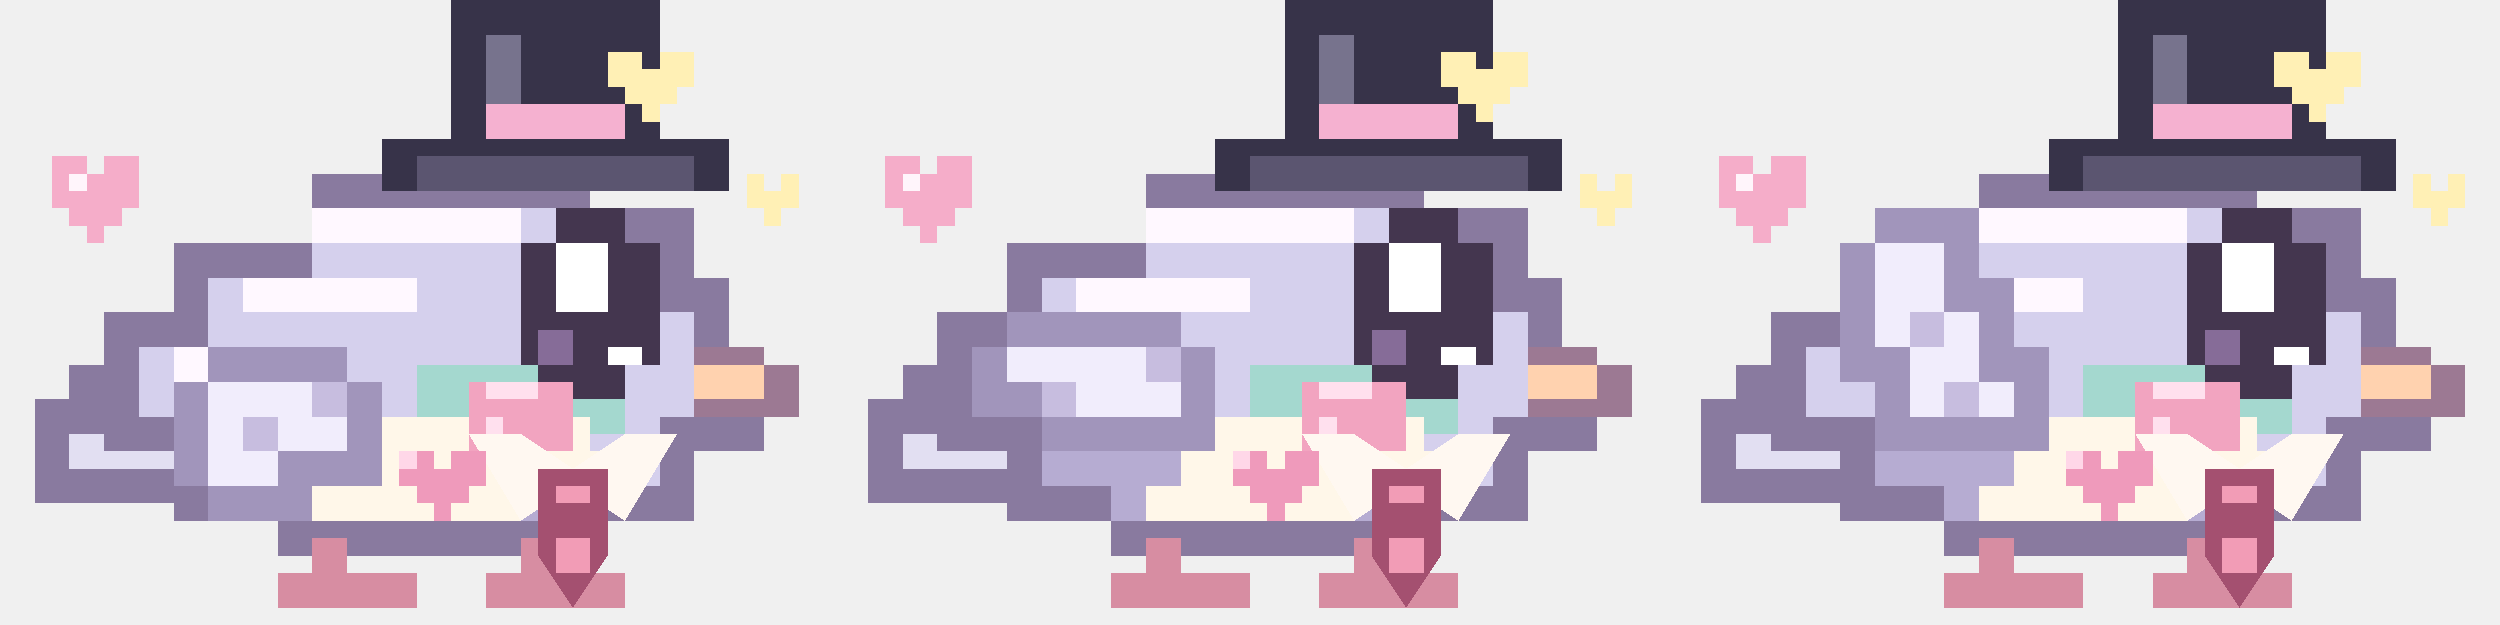
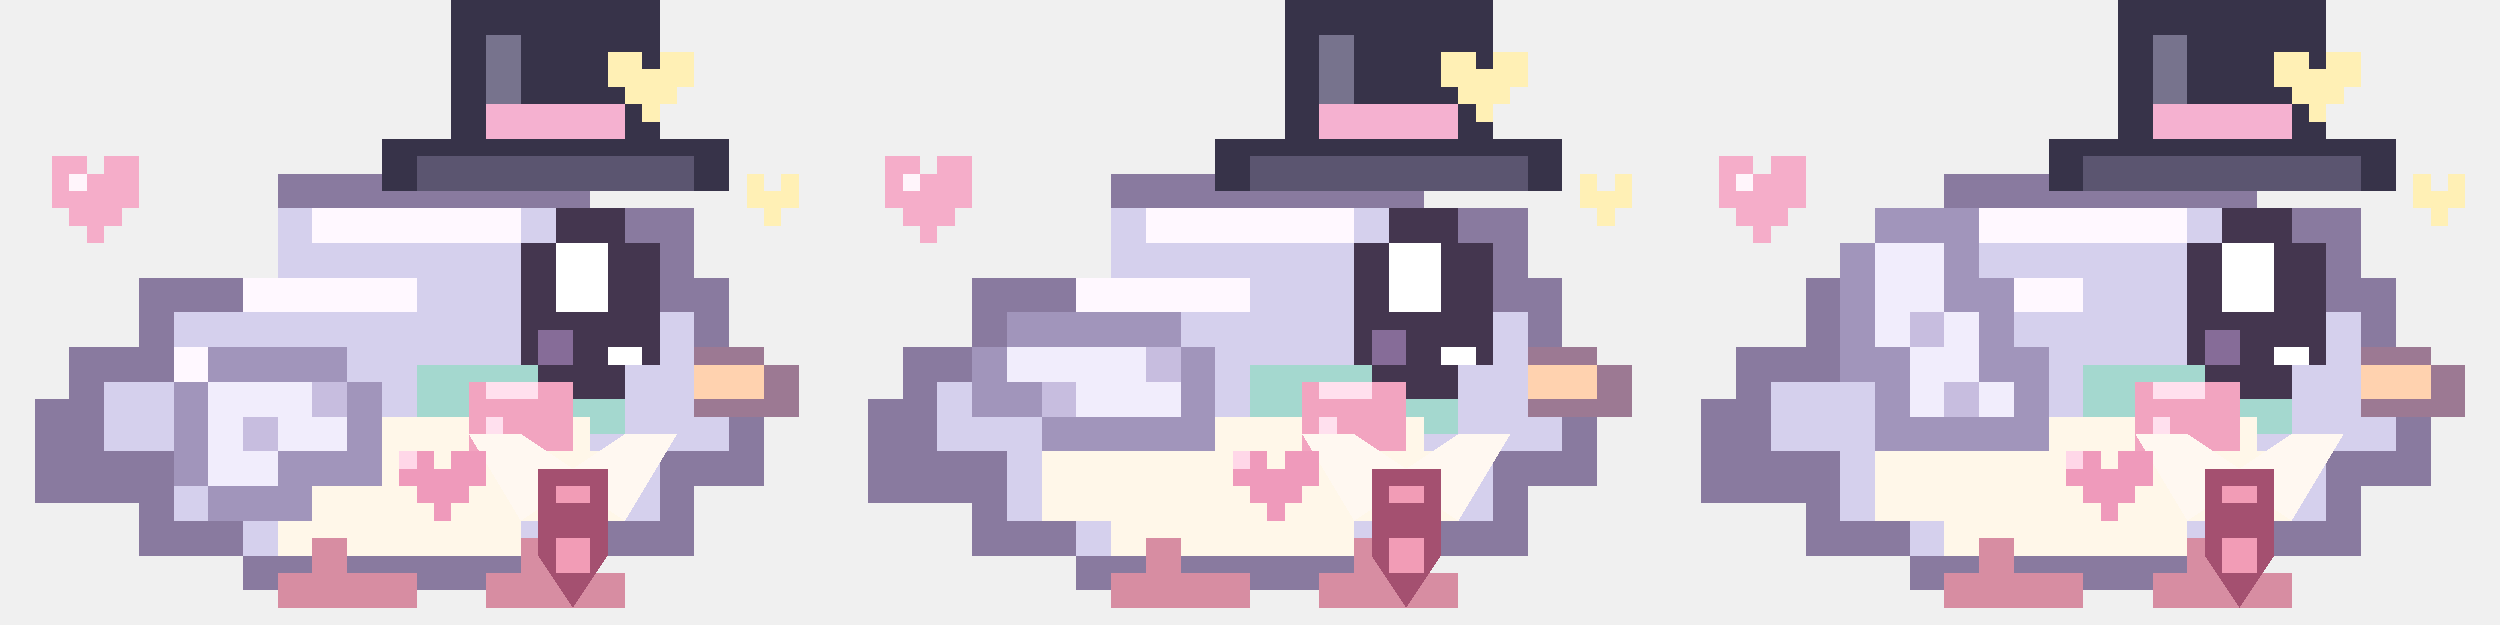
<svg xmlns="http://www.w3.org/2000/svg" width="144" height="36" viewBox="0 0 144 36" shape-rendering="crispEdges">
  <defs>
    <g id="body">
      <path d="M12 21H4v2H2v6h12Z" fill="#897a9f" />
      <path d="M10 23H6v2H4v2h8Z" fill="#e2dff2" />
-       <path d="M18 10h16v2h6v4h2v4h2v6h-4v4h-6v2H16v-2h-6v-4H6v-8h4v-4h8Z" fill="#897a9f" />
-       <path d="M18 12h16v2h4v4h2v4h2v2h-4v4h-6v2H16v-2h-4v-4H8v-4h4v-4h6Z" fill="#d5d0ed" />
+       <path d="M16 10h18v2h6v4h2v4h2v8h-4v4h-6v2H14v-2H8v-4H4v-8h4v-4h8Z" fill="#897a9f" />
+       <path d="M16 12h18v2h4v4h2v4h2v4h-4v4h-6v2H14v-2h-4v-4H6v-4h4v-4h6Z" fill="#d5d0ed" />
      <path d="M18 12h12v2H18ZM14 16h10v2H14ZM10 20h4v2h-4Z" fill="#fff8ff" />
      <path d="M12 26h8v2h12v2H16v-2h-4Z" fill="#b6acd2" />
      <path d="M24 21h8v2h4v2H24Z" fill="#a4d8cf" />
      <path d="M24 24h10v2H24Z" fill="#cbb2e4" />
-       <path d="M20 24h14v2h2v2h-6v2H18v-2h2Z" fill="#fff7e9" />
+       <path d="M18 24h16v2h2v4h-6v2H16v-2h-4v-4h6Z" fill="#fff7e9" />
      <path d="M32 12h4v2h2v7h-2v2h-5v-2h-1v-7h2Z" fill="#44364f" />
      <path d="M31 19h2v2h-2Z" fill="#866c98" />
      <path d="M32 14h3v4h-3ZM35 20h2v1h-2Z" fill="#ffffff" />
      <path d="M27 22h6v4h-6Z" fill="#f2a4c0" />
      <path d="M28 22h3v1h-3ZM28 24h1v1h-1Z" fill="#ffe0ee" />
      <path d="M40 20h4v1h2v3h-6Z" fill="#9c7993" />
      <path d="M40 21h4v2h-4Z" fill="#ffd2af" />
      <path d="M18 31h2v2h4v2h-8v-2h2ZM30 31h2v2h4v2h-8v-2h2Z" fill="#d78da2" />
      <path d="M27 25h3l3 2 3-2h3l-3 5-3-2-3 2Z" fill="#fff8f1" />
      <path d="M31 27h4v3h-4Zm0 3h4v2l-2 3-2-3Z" fill="#a45070" />
      <path d="M32 28h2v1h-2Zm0 3h2v2h-2Z" fill="#f29cb6" />
      <path d="M23 26h2v1h1v-1h2v2h-1v1h-1v1h-1v-1h-1v-1h-1Z" fill="#ef9abb" />
      <path d="M23 26h1v1h-1Z" fill="#ffd7e8" />
    </g>
    <g id="hat">
      <path d="M26 0h12v8h4v3H22V8h4Z" fill="#373349" />
      <path d="M28 2h2v4h-2Z" fill="#77738d" />
      <path d="M28 6h8v2h-8Z" fill="#f5b1d0" />
      <path d="M24 9h16v2H24Z" fill="#5b5570" />
      <path d="M35 3h2v1h1V3h2v2h-1v1h-1v1h-1V6h-1V5h-1Z" fill="#fff0b5" />
    </g>
    <g id="hearts">
      <path d="M3 9h2v1h1V9h2v3H7v1H6v1H5v-1H4v-1H3Z" fill="#f5adc9" />
      <path d="M4 10h1v1H4Z" fill="#fff5fb" />
      <path d="M43 10h1v1h1v-1h1v2h-1v1h-1v-1h-1Z" fill="#fff0b5" />
    </g>
  </defs>
  <g>
    <use href="#body" />
    <path d="M12 20h8v2h2v6h-4v2h-6v-2h-2v-6h2Z" fill="#a195bb" />
    <path d="M12 22h8v4h-4v2h-4Z" fill="#f1edfc" />
    <path d="M14 24h2v2h-2ZM18 22h2v2h-2Z" fill="#c7bddf" />
  </g>
  <use href="#hat" />
  <use href="#hearts" />
  <g transform="translate(48)">
    <g>
      <use href="#body" />
      <path d="M10 18h10v2h2v6H12v-2H8v-4h2Z" fill="#a195bb" />
      <path d="M10 20h10v4h-8v-2h-2Z" fill="#f1edfc" />
      <path d="M12 22h2v2h-2ZM18 20h2v2h-2Z" fill="#c7bddf" />
    </g>
    <use href="#hat" />
    <use href="#hearts" />
  </g>
  <g transform="translate(96)">
    <g>
      <use href="#body" />
      <path d="M12 12h6v4h2v4h2v6H12v-4h-2v-8h2Z" fill="#a195bb" />
      <path d="M12 14h4v4h2v4h2v2h-6v-4h-2Z" fill="#f1edfc" />
      <path d="M14 18h2v2h-2ZM16 22h2v2h-2Z" fill="#c7bddf" />
    </g>
    <use href="#hat" />
    <use href="#hearts" />
  </g>
</svg>
